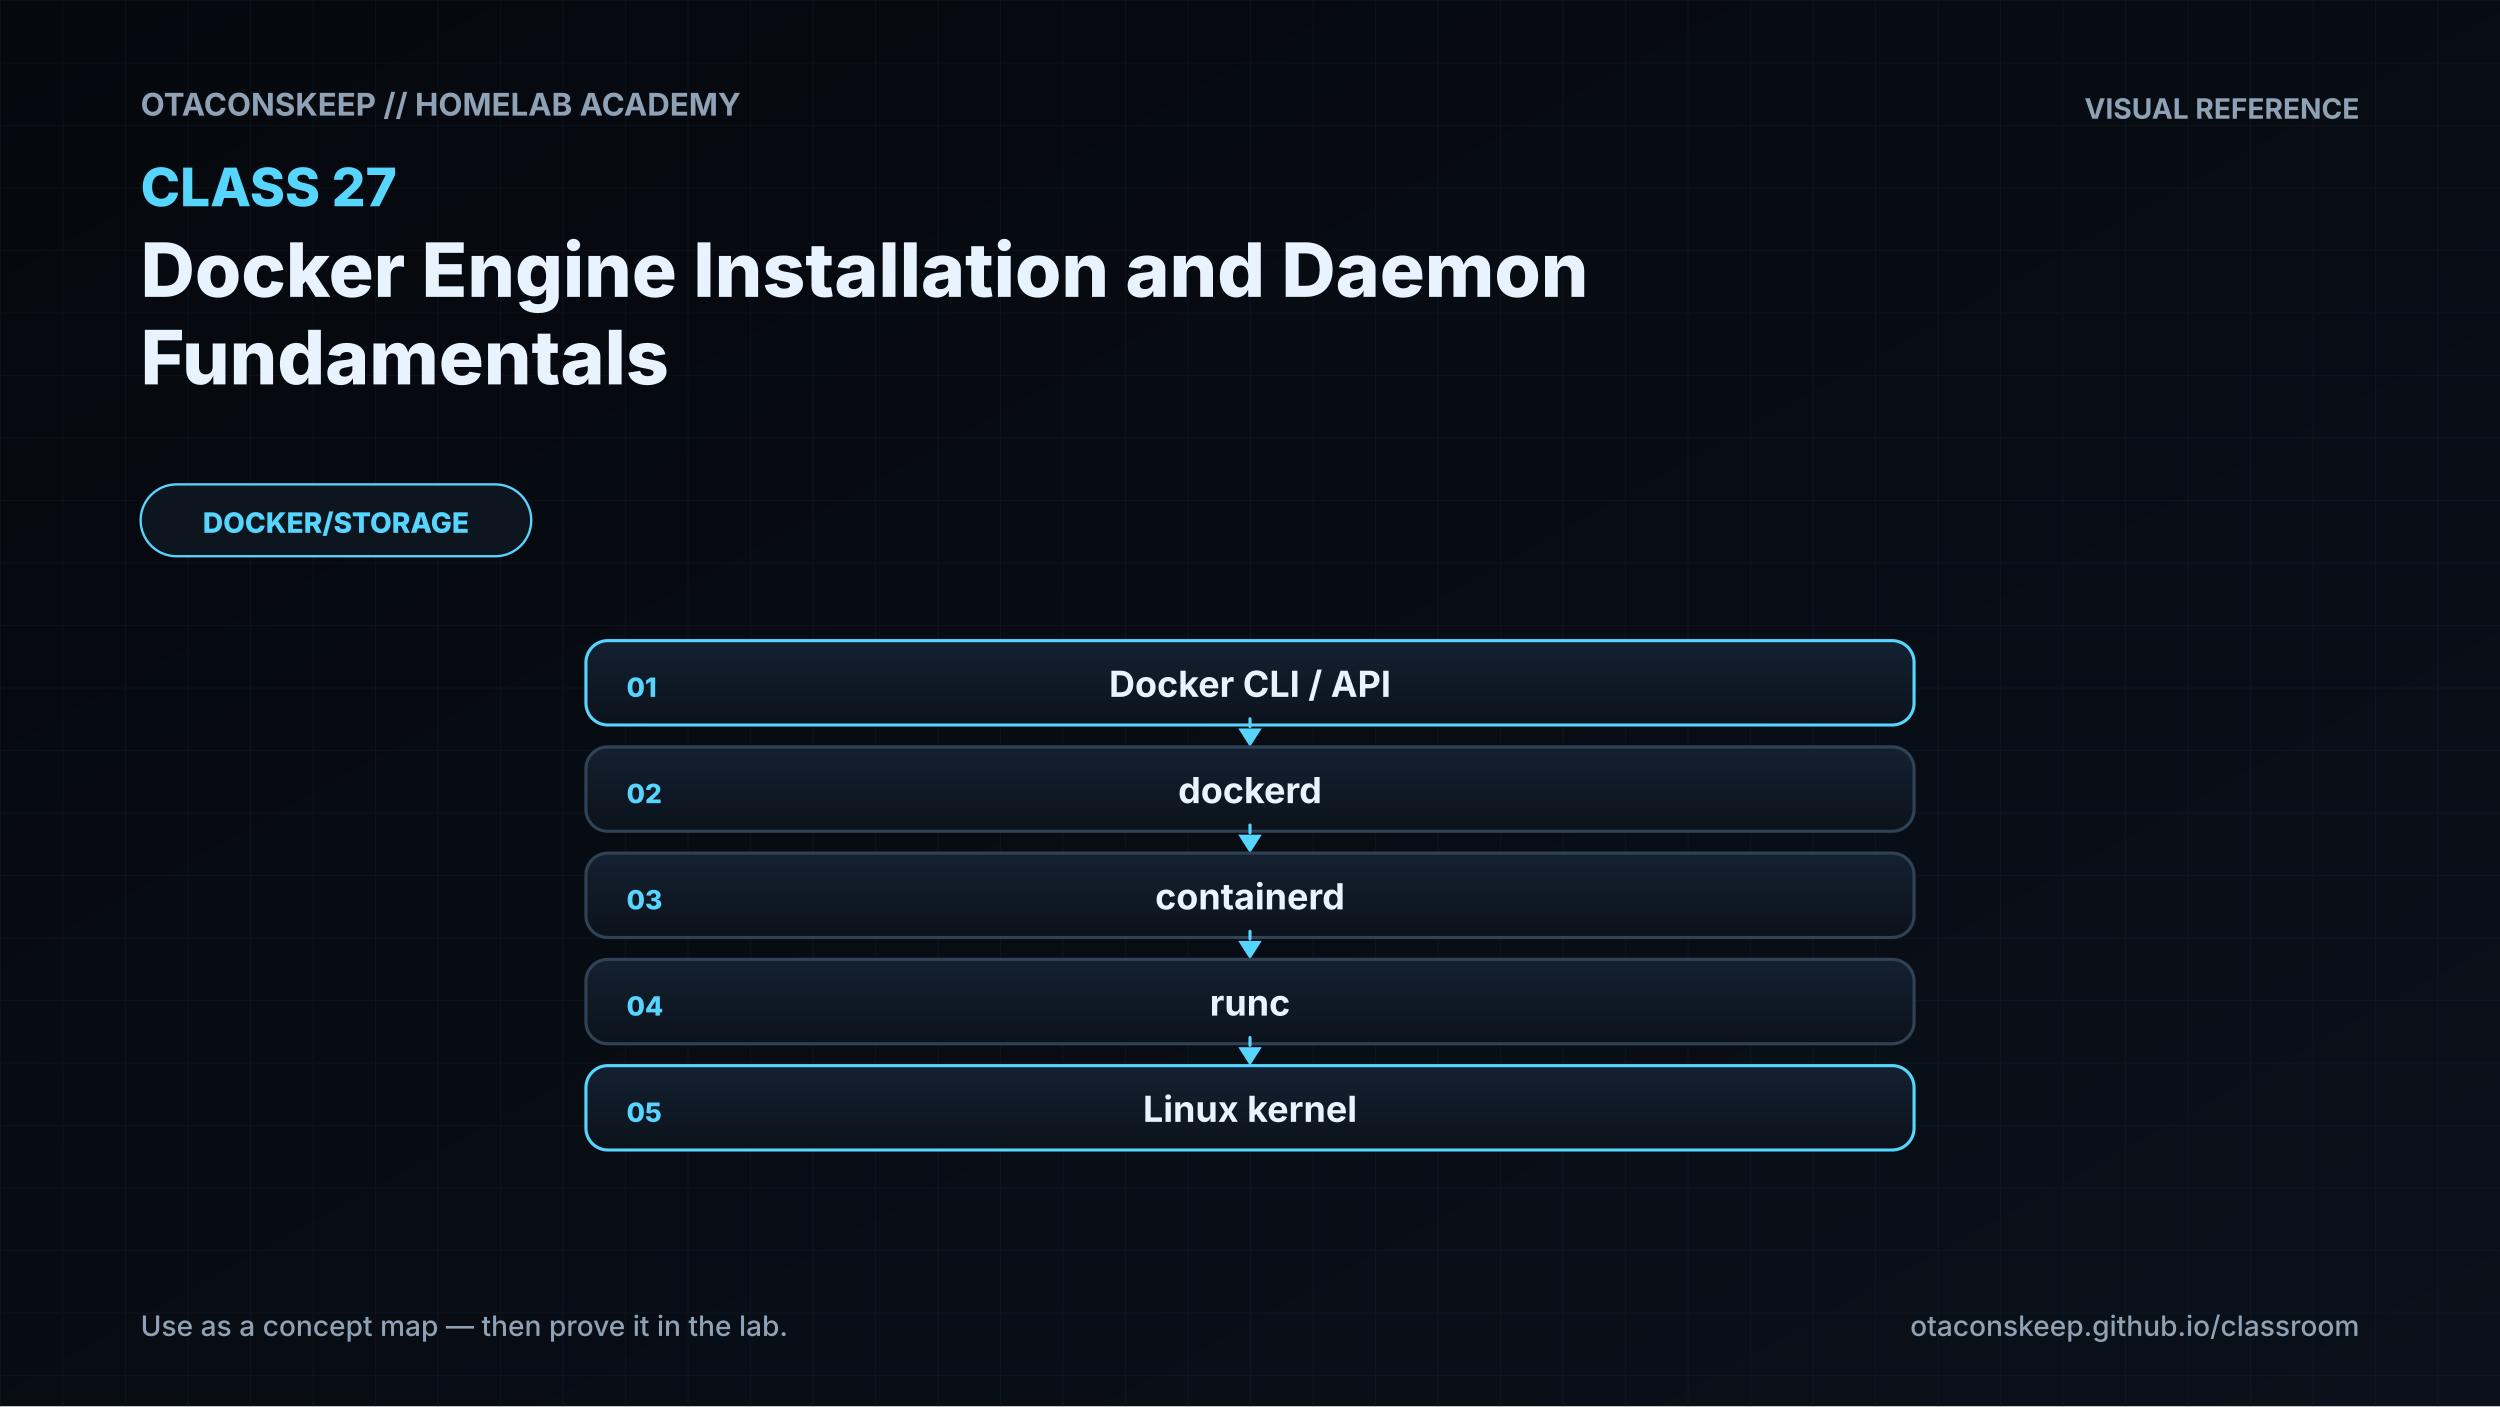
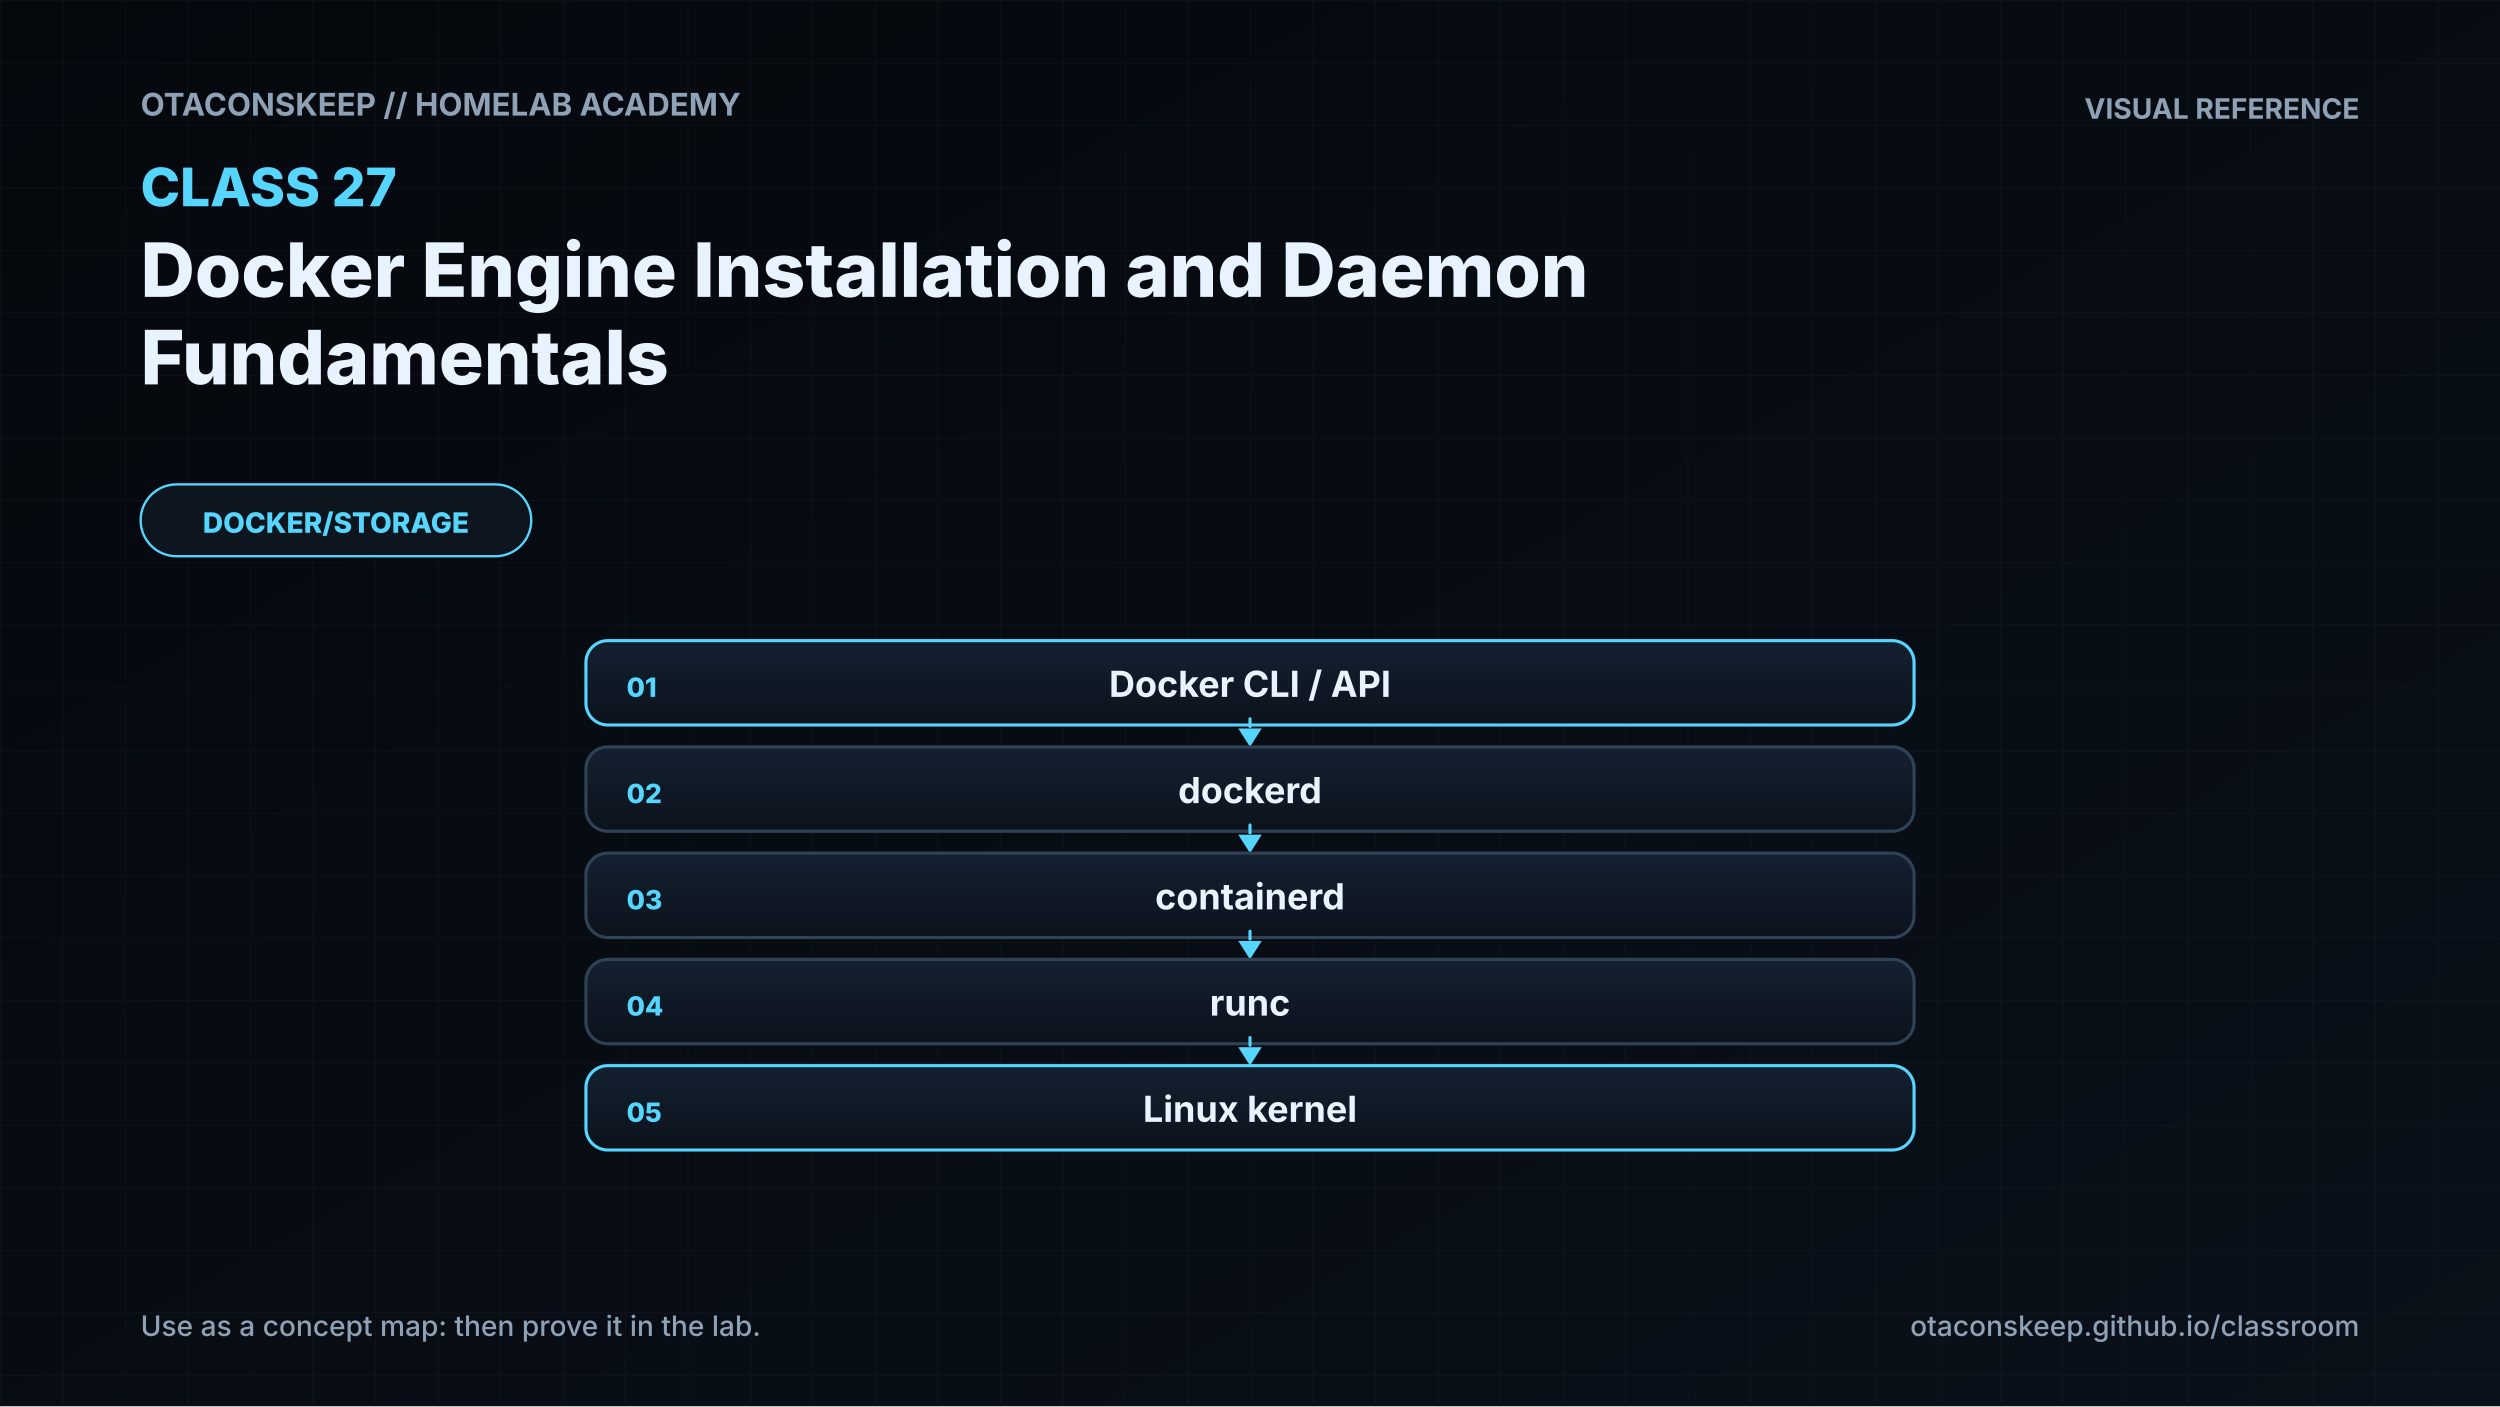
<svg xmlns="http://www.w3.org/2000/svg" width="1600" height="900" viewBox="0 0 1600 900">
  <defs>
    <linearGradient id="bg" x1="0" y1="0" x2="1" y2="1">
      <stop offset="0" stop-color="#05080d" />
      <stop offset="1" stop-color="#0a111a" />
    </linearGradient>
    <linearGradient id="glass" x1="0" y1="0" x2="0" y2="1">
      <stop offset="0" stop-color="#142131" />
      <stop offset="1" stop-color="#0b121b" />
    </linearGradient>
    <filter id="shadow" x="-30%" y="-30%" width="160%" height="160%">
      <feDropShadow dx="0" dy="12" stdDeviation="12" flood-color="#000" flood-opacity="0.35" />
    </filter>
    <filter id="glow">
      <feGaussianBlur stdDeviation="4" result="blur" />
      <feMerge>
        <feMergeNode in="blur" />
        <feMergeNode in="SourceGraphic" />
      </feMerge>
    </filter>
    <pattern id="grid" width="40" height="40" patternUnits="userSpaceOnUse">
      <path d="M 40 0 L 0 0 0 40" fill="none" stroke="#182331" stroke-width="1" opacity="0.55" />
    </pattern>
  </defs>
  <rect width="100%" height="100%" fill="url(#bg)" />
  <rect width="100%" height="100%" fill="url(#grid)" opacity="0.65" />
  <text x="90" y="74" font-family="Inter,Segoe UI,Arial,sans-serif" font-size="20" font-weight="700" fill="#8ea1b5" text-anchor="start" opacity="1">OTACONSKEEP // HOMELAB ACADEMY</text>
  <text x="90" y="132" font-family="Inter,Segoe UI,Arial,sans-serif" font-size="34" font-weight="800" fill="#56d6ff" text-anchor="start" opacity="1">CLASS 27</text>
  <text x="90" y="190" font-family="Inter,Segoe UI,Arial,sans-serif" font-size="48" font-weight="800" fill="#e8f3ff" text-anchor="start" opacity="1">Docker Engine Installation and Daemon</text>
  <text x="90" y="246" font-family="Inter,Segoe UI,Arial,sans-serif" font-size="48" font-weight="800" fill="#e8f3ff" text-anchor="start" opacity="1">Fundamentals</text>
  <rect x="90" y="310" width="250" height="46" rx="23" fill="#0d151e" stroke="#56d6ff" stroke-width="1.5" opacity="1" />
  <text x="215" y="341" font-family="Inter,Segoe UI,Arial,sans-serif" font-size="18" font-weight="800" fill="#56d6ff" text-anchor="middle" opacity="1">DOCKER/STORAGE</text>
  <text x="1510" y="76" font-family="Inter,Segoe UI,Arial,sans-serif" font-size="18" font-weight="700" fill="#8ea1b5" text-anchor="end" opacity="1">VISUAL REFERENCE</text>
  <rect x="375" y="410" width="850" height="54" rx="14" fill="url(#glass)" stroke="#56d6ff" stroke-width="2" opacity="1" />
  <text x="401" y="446" font-family="Inter,Segoe UI,Arial,sans-serif" font-size="17" font-weight="800" fill="#56d6ff" text-anchor="start" opacity="1">01</text>
  <text x="800" y="446" font-family="Inter,Segoe UI,Arial,sans-serif" font-size="23" font-weight="700" fill="#e8f3ff" text-anchor="middle" opacity="1">Docker CLI / API</text>
  <line x1="800" y1="465" x2="800.0" y2="460.0" stroke="#56d6ff" stroke-width="2" stroke-linecap="round" />
  <polygon points="800,478 792.5,466.2 807.5,466.2" fill="#56d6ff" />
  <rect x="375" y="478" width="850" height="54" rx="14" fill="url(#glass)" stroke="#304255" stroke-width="2" opacity="1" />
  <text x="401" y="514" font-family="Inter,Segoe UI,Arial,sans-serif" font-size="17" font-weight="800" fill="#56d6ff" text-anchor="start" opacity="1">02</text>
  <text x="800" y="514" font-family="Inter,Segoe UI,Arial,sans-serif" font-size="23" font-weight="700" fill="#e8f3ff" text-anchor="middle" opacity="1">dockerd</text>
  <line x1="800" y1="533" x2="800.0" y2="528.0" stroke="#56d6ff" stroke-width="2" stroke-linecap="round" />
  <polygon points="800,546 792.5,534.2 807.5,534.2" fill="#56d6ff" />
  <rect x="375" y="546" width="850" height="54" rx="14" fill="url(#glass)" stroke="#304255" stroke-width="2" opacity="1" />
  <text x="401" y="582" font-family="Inter,Segoe UI,Arial,sans-serif" font-size="17" font-weight="800" fill="#56d6ff" text-anchor="start" opacity="1">03</text>
  <text x="800" y="582" font-family="Inter,Segoe UI,Arial,sans-serif" font-size="23" font-weight="700" fill="#e8f3ff" text-anchor="middle" opacity="1">containerd</text>
  <line x1="800" y1="601" x2="800.0" y2="596.0" stroke="#56d6ff" stroke-width="2" stroke-linecap="round" />
  <polygon points="800,614 792.5,602.2 807.5,602.2" fill="#56d6ff" />
  <rect x="375" y="614" width="850" height="54" rx="14" fill="url(#glass)" stroke="#304255" stroke-width="2" opacity="1" />
  <text x="401" y="650" font-family="Inter,Segoe UI,Arial,sans-serif" font-size="17" font-weight="800" fill="#56d6ff" text-anchor="start" opacity="1">04</text>
  <text x="800" y="650" font-family="Inter,Segoe UI,Arial,sans-serif" font-size="23" font-weight="700" fill="#e8f3ff" text-anchor="middle" opacity="1">runc</text>
  <line x1="800" y1="669" x2="800.0" y2="664.0" stroke="#56d6ff" stroke-width="2" stroke-linecap="round" />
  <polygon points="800,682 792.5,670.2 807.5,670.2" fill="#56d6ff" />
  <rect x="375" y="682" width="850" height="54" rx="14" fill="url(#glass)" stroke="#56d6ff" stroke-width="2" opacity="1" />
  <text x="401" y="718" font-family="Inter,Segoe UI,Arial,sans-serif" font-size="17" font-weight="800" fill="#56d6ff" text-anchor="start" opacity="1">05</text>
  <text x="800" y="718" font-family="Inter,Segoe UI,Arial,sans-serif" font-size="23" font-weight="700" fill="#e8f3ff" text-anchor="middle" opacity="1">Linux kernel</text>
-   <text x="90" y="855" font-family="Inter,Segoe UI,Arial,sans-serif" font-size="18" font-weight="500" fill="#8ea1b5" text-anchor="start" opacity="1">Use as a concept map — then prove it in the lab.</text>
+   <text x="90" y="855" font-family="Inter,Segoe UI,Arial,sans-serif" font-size="18" font-weight="500" fill="#8ea1b5" text-anchor="start" opacity="1">Use as a concept map: then prove it in the lab.</text>
  <text x="1510" y="855" font-family="Inter,Segoe UI,Arial,sans-serif" font-size="18" font-weight="500" fill="#8ea1b5" text-anchor="end" opacity="1">otaconskeep.github.io/classroom</text>
</svg>
